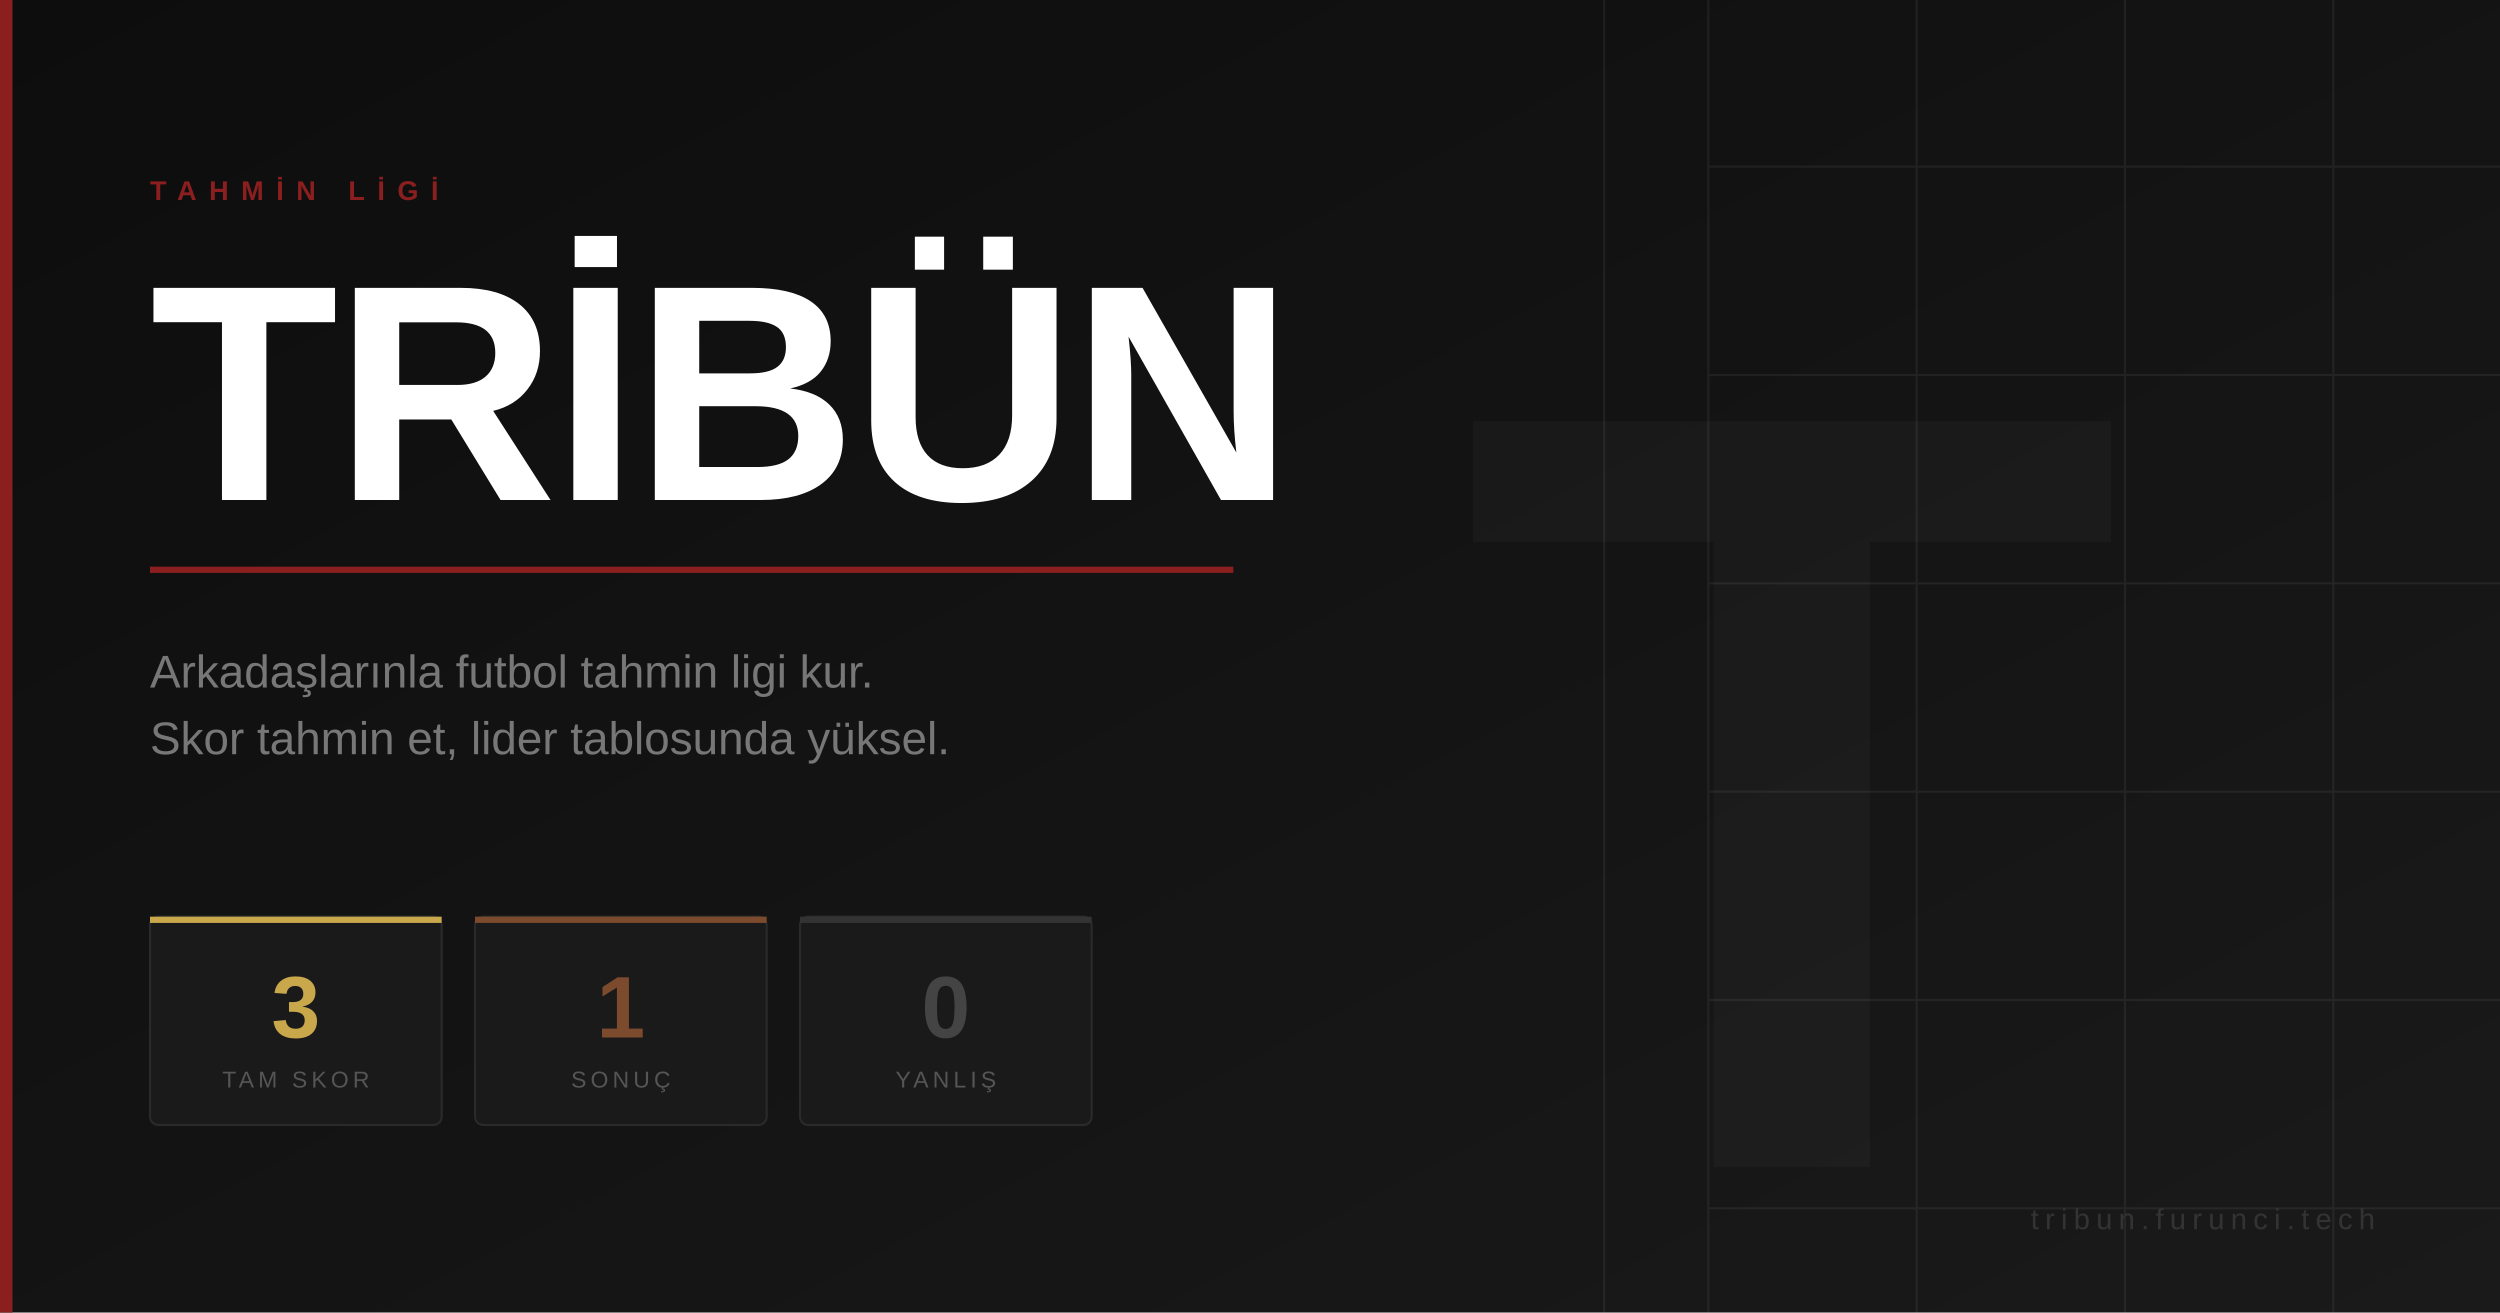
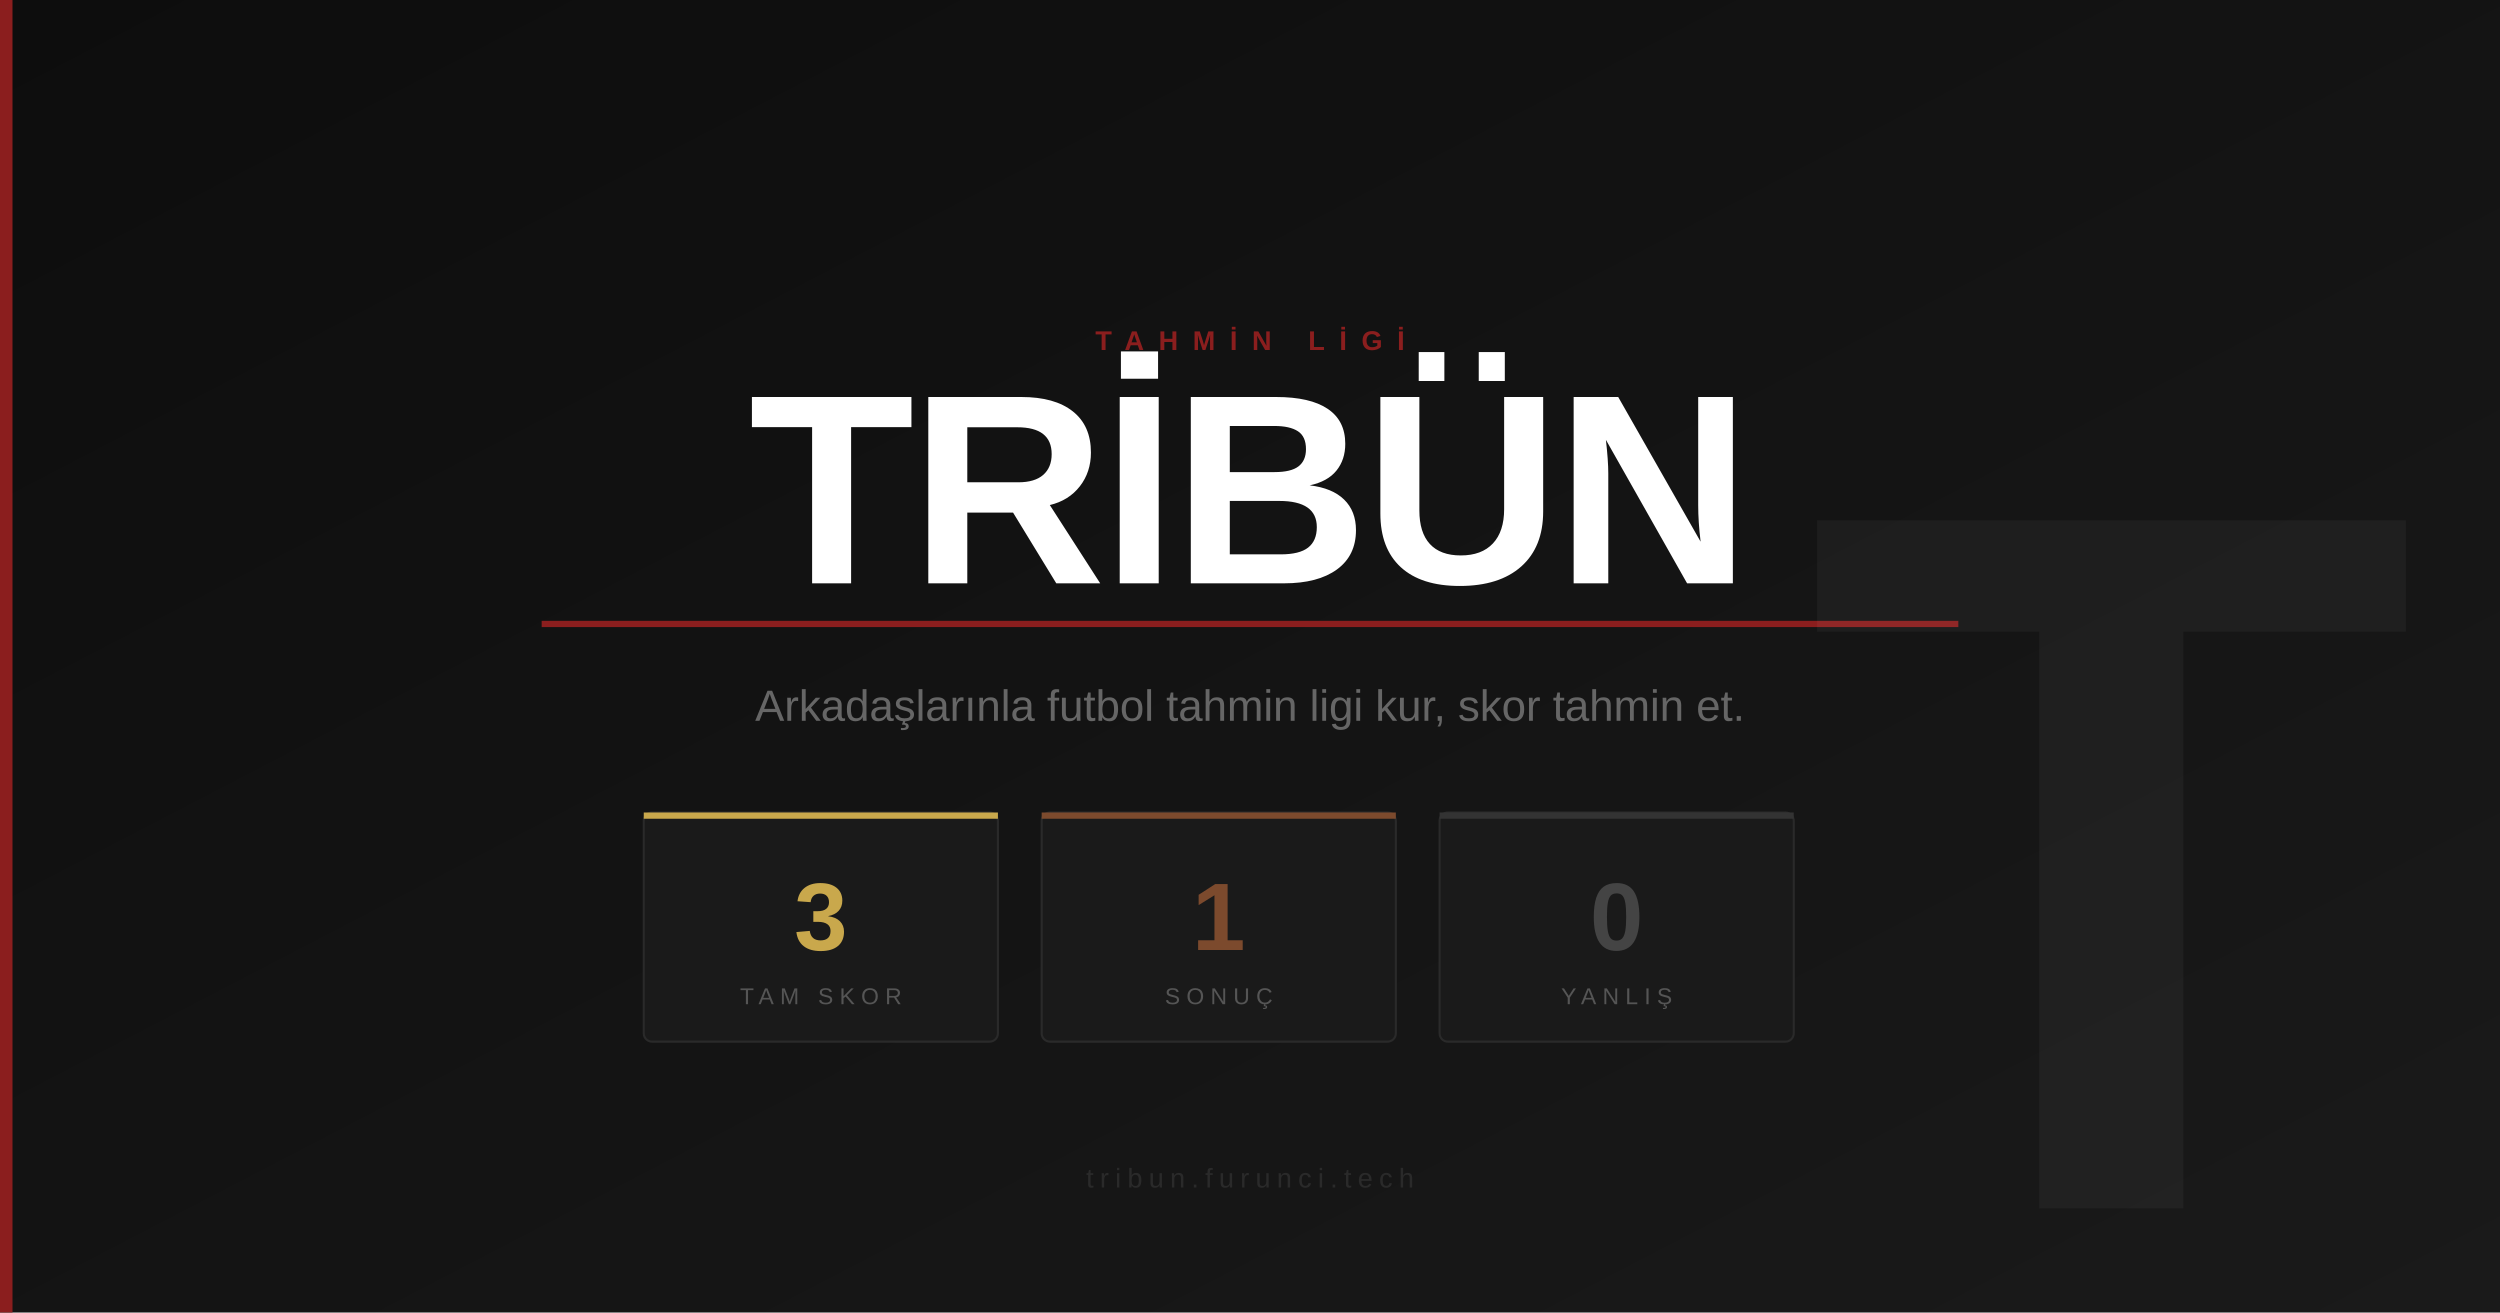
<svg xmlns="http://www.w3.org/2000/svg" width="1200" height="630" viewBox="0 0 1200 630">
  <defs>
    <linearGradient id="bg" x1="0%" y1="0%" x2="100%" y2="100%">
      <stop offset="0%" style="stop-color:#0D0D0D" />
      <stop offset="100%" style="stop-color:#1A1A1A" />
    </linearGradient>
-     <linearGradient id="accent" x1="0%" y1="0%" x2="100%" y2="0%">
-       <stop offset="0%" style="stop-color:#8B1E1E" />
-       <stop offset="100%" style="stop-color:#6B1515" />
-     </linearGradient>
  </defs>
  <rect width="1200" height="630" fill="url(#bg)" />
  <rect x="0" y="0" width="6" height="630" fill="#8B1E1E" />
-   <text x="72" y="96" font-family="Arial Black, Arial, sans-serif" font-weight="900" font-size="13" letter-spacing="6" fill="#8B1E1E" text-anchor="start">TAHMİN LİGİ</text>
-   <text x="72" y="240" font-family="Arial Black, Arial, sans-serif" font-weight="900" font-size="148" letter-spacing="-2" fill="#FFFFFF" text-anchor="start">TRİBÜN</text>
-   <rect x="72" y="272" width="520" height="3" fill="#8B1E1E" />
-   <text x="72" y="330" font-family="Arial, sans-serif" font-weight="400" font-size="22" fill="#777777" text-anchor="start">Arkadaşlarınla futbol tahmin ligi kur.</text>
-   <text x="72" y="362" font-family="Arial, sans-serif" font-weight="400" font-size="22" fill="#777777" text-anchor="start">Skor tahmin et, lider tablosunda yüksel.</text>
-   <g transform="translate(72, 440)">
-     <rect x="0" y="0" width="140" height="100" rx="4" fill="#1A1A1A" stroke="#2A2A2A" stroke-width="1" />
-     <rect x="0" y="0" width="140" height="3" rx="0" fill="#C9A84C" />
-     <text x="70" y="58" font-family="Arial Black, Arial, sans-serif" font-weight="900" font-size="42" fill="#C9A84C" text-anchor="middle">3</text>
-     <text x="70" y="82" font-family="Arial, sans-serif" font-size="11" letter-spacing="2" fill="#555555" text-anchor="middle">TAM SKOR</text>
-     <rect x="156" y="0" width="140" height="100" rx="4" fill="#1A1A1A" stroke="#2A2A2A" stroke-width="1" />
-     <rect x="156" y="0" width="140" height="3" rx="0" fill="#7C4A2D" />
-     <text x="226" y="58" font-family="Arial Black, Arial, sans-serif" font-weight="900" font-size="42" fill="#7C4A2D" text-anchor="middle">1</text>
-     <text x="226" y="82" font-family="Arial, sans-serif" font-size="11" letter-spacing="2" fill="#555555" text-anchor="middle">SONUÇ</text>
-     <rect x="312" y="0" width="140" height="100" rx="4" fill="#1A1A1A" stroke="#2A2A2A" stroke-width="1" />
-     <rect x="312" y="0" width="140" height="3" rx="0" fill="#333333" />
-     <text x="382" y="58" font-family="Arial Black, Arial, sans-serif" font-weight="900" font-size="42" fill="#444444" text-anchor="middle">0</text>
-     <text x="382" y="82" font-family="Arial, sans-serif" font-size="11" letter-spacing="2" fill="#555555" text-anchor="middle">YANLIŞ</text>
+   <text x="600" y="168" font-family="Arial Black, Arial, sans-serif" font-weight="900" font-size="13" letter-spacing="7" fill="#8B1E1E" text-anchor="middle">TAHMİN LİGİ</text>
+   <text x="600" y="280" font-family="Arial Black, Arial, sans-serif" font-weight="900" font-size="130" letter-spacing="-2" fill="#FFFFFF" text-anchor="middle">TRİBÜN</text>
+   <rect x="260" y="298" width="680" height="3" fill="#8B1E1E" />
+   <text x="600" y="346" font-family="Arial, sans-serif" font-size="21" fill="#666666" text-anchor="middle">Arkadaşlarınla futbol tahmin ligi kur, skor tahmin et.</text>
+   <g transform="translate(309, 390)">
+     <rect x="0" y="0" width="170" height="110" rx="4" fill="#1A1A1A" stroke="#2A2A2A" stroke-width="1" />
+     <rect x="0" y="0" width="170" height="3" fill="#C9A84C" />
+     <text x="85" y="66" font-family="Arial Black, Arial, sans-serif" font-weight="900" font-size="46" fill="#C9A84C" text-anchor="middle">3</text>
+     <text x="85" y="92" font-family="Arial, sans-serif" font-size="11" letter-spacing="3" fill="#555555" text-anchor="middle">TAM SKOR</text>
+     <rect x="191" y="0" width="170" height="110" rx="4" fill="#1A1A1A" stroke="#2A2A2A" stroke-width="1" />
+     <rect x="191" y="0" width="170" height="3" fill="#7C4A2D" />
+     <text x="276" y="66" font-family="Arial Black, Arial, sans-serif" font-weight="900" font-size="46" fill="#7C4A2D" text-anchor="middle">1</text>
+     <text x="276" y="92" font-family="Arial, sans-serif" font-size="11" letter-spacing="3" fill="#555555" text-anchor="middle">SONUÇ</text>
+     <rect x="382" y="0" width="170" height="110" rx="4" fill="#1A1A1A" stroke="#2A2A2A" stroke-width="1" />
+     <rect x="382" y="0" width="170" height="3" fill="#333333" />
+     <text x="467" y="66" font-family="Arial Black, Arial, sans-serif" font-weight="900" font-size="46" fill="#444444" text-anchor="middle">0</text>
+     <text x="467" y="92" font-family="Arial, sans-serif" font-size="11" letter-spacing="3" fill="#555555" text-anchor="middle">YANLIŞ</text>
  </g>
-   <g opacity="0.06">
-     <line x1="820" y1="0" x2="820" y2="630" stroke="#FFFFFF" stroke-width="1" />
-     <line x1="920" y1="0" x2="920" y2="630" stroke="#FFFFFF" stroke-width="1" />
-     <line x1="1020" y1="0" x2="1020" y2="630" stroke="#FFFFFF" stroke-width="1" />
-     <line x1="1120" y1="0" x2="1120" y2="630" stroke="#FFFFFF" stroke-width="1" />
-     <line x1="770" y1="0" x2="770" y2="630" stroke="#FFFFFF" stroke-width="1" />
-     <line x1="820" y1="80" x2="1200" y2="80" stroke="#FFFFFF" stroke-width="1" />
-     <line x1="820" y1="180" x2="1200" y2="180" stroke="#FFFFFF" stroke-width="1" />
-     <line x1="820" y1="280" x2="1200" y2="280" stroke="#FFFFFF" stroke-width="1" />
-     <line x1="820" y1="380" x2="1200" y2="380" stroke="#FFFFFF" stroke-width="1" />
-     <line x1="820" y1="480" x2="1200" y2="480" stroke="#FFFFFF" stroke-width="1" />
-     <line x1="820" y1="580" x2="1200" y2="580" stroke="#FFFFFF" stroke-width="1" />
+   <text x="600" y="570" font-family="Arial, sans-serif" font-size="13" letter-spacing="3" fill="#2A2A2A" text-anchor="middle">tribun.furunci.tech</text>
+   <g opacity="0.04">
+     <text x="1160" y="580" font-family="Arial Black, Arial, sans-serif" font-weight="900" font-size="480" fill="#FFFFFF" text-anchor="end">T</text>
  </g>
-   <text x="860" y="560" font-family="Arial Black, Arial, sans-serif" font-weight="900" font-size="520" fill="#FFFFFF" opacity="0.03" text-anchor="middle">T</text>
-   <text x="1140" y="590" font-family="Arial, sans-serif" font-size="14" letter-spacing="3" fill="#333333" text-anchor="end">tribun.furunci.tech</text>
</svg>
